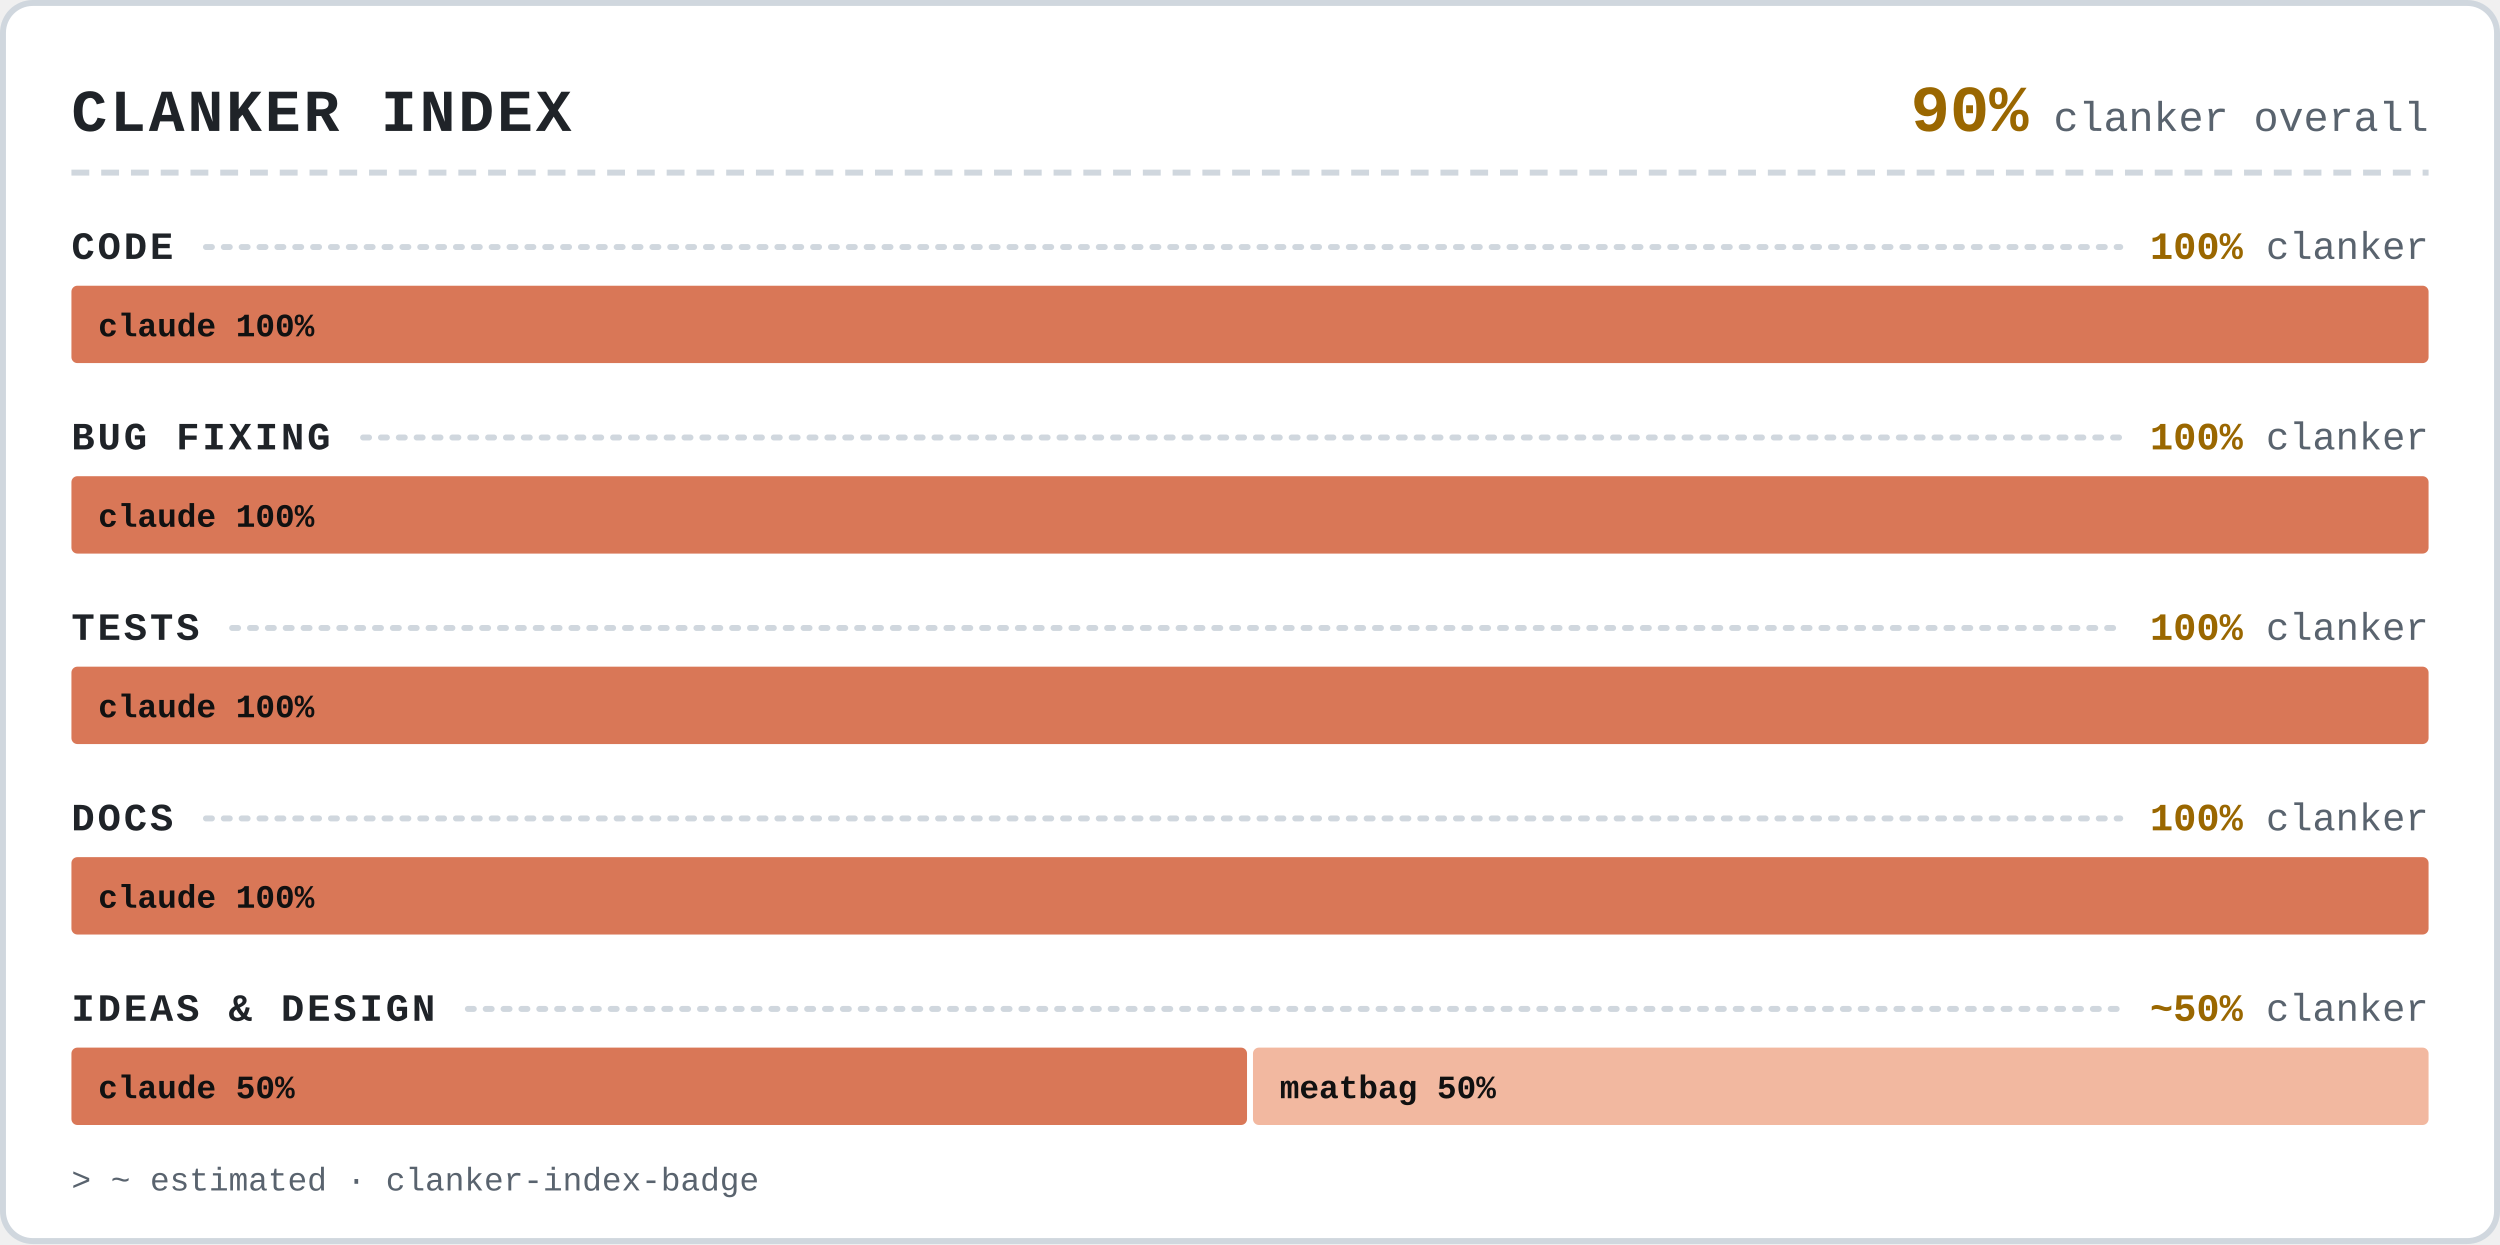
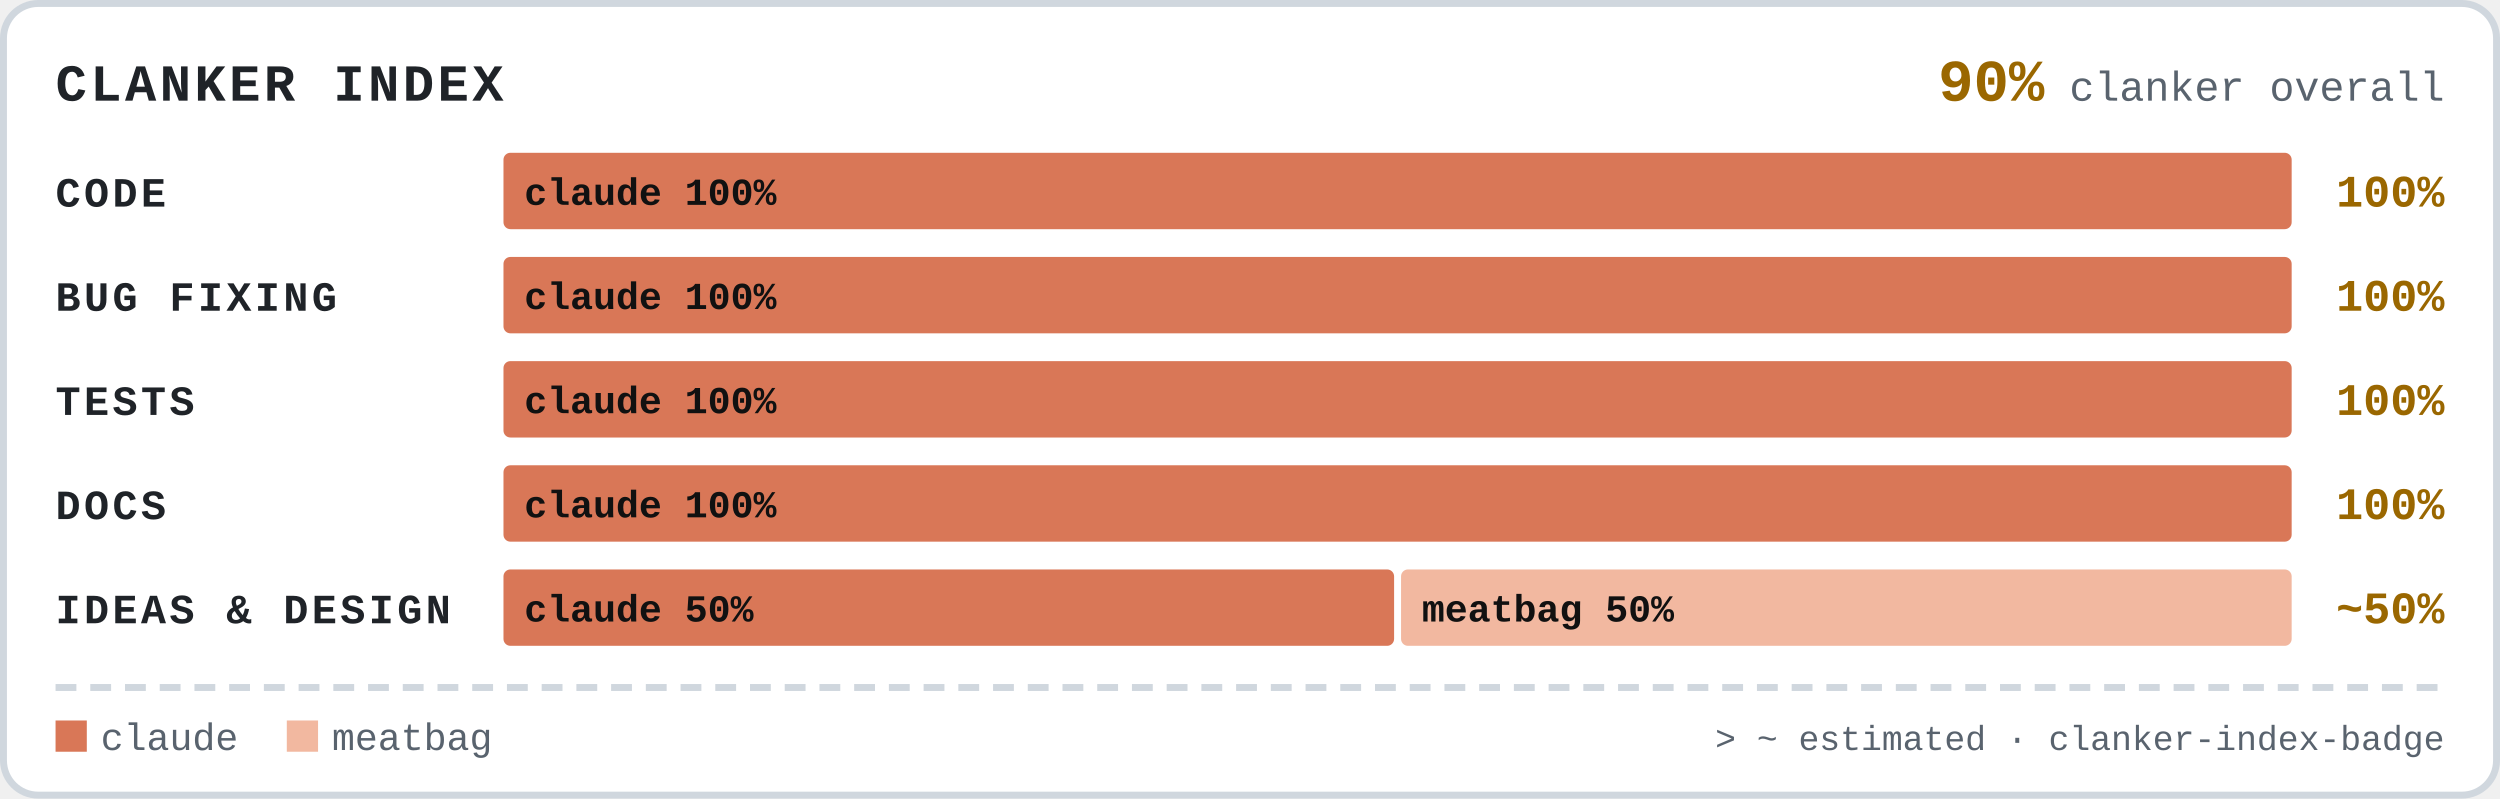
- <svg xmlns="http://www.w3.org/2000/svg" width="840" height="418" viewBox="0 0 840 418" role="img" aria-labelledby="t">
-   <rect x="1" y="1" width="838" height="416" rx="10" fill="#ffffff" stroke="#d0d7de" stroke-width="2" />
+ <svg xmlns="http://www.w3.org/2000/svg" width="720" height="230" viewBox="0 0 720 230" role="img" aria-labelledby="t">
+   <rect x="1" y="1" width="718" height="228" rx="10" fill="#ffffff" stroke="#d0d7de" stroke-width="2" />
  <g font-family="ui-monospace, SFMono-Regular, 'SF Mono', Menlo, Consolas, 'Liberation Mono', monospace">
-     <text x="24" y="44" font-size="20" font-weight="800" letter-spacing="1" fill="#1f2328">CLANKER INDEX</text>
-     <text x="816" y="44" text-anchor="end" font-size="14" fill="#59636e">
-       <tspan font-size="22" font-weight="800" fill="#9A6700">90%</tspan> clanker overall</text>
-     <line x1="24" y1="58" x2="816" y2="58" stroke="#d0d7de" stroke-width="2" stroke-dasharray="6 4" />
-     <text x="24" y="87" font-size="13" font-weight="700" letter-spacing="1" fill="#1f2328">CODE</text>
-     <line x1="69.2" y1="83" x2="712.4" y2="83" stroke="#d0d7de" stroke-width="2" stroke-dasharray="2 4" stroke-linecap="round" />
-     <text x="816" y="87" text-anchor="end" font-size="13" fill="#59636e">
-       <tspan font-weight="800" fill="#9A6700">100%</tspan> clanker</text>
-     <rect x="24.00" y="96" width="792.00" height="26" rx="2" fill="#D97757" />
-     <text x="33.00" y="113" font-size="11" font-weight="700" fill="#111111">claude 100%</text>
-     <text x="24" y="151" font-size="13" font-weight="700" letter-spacing="1" fill="#1f2328">BUG FIXING</text>
-     <line x1="122.0" y1="147" x2="712.4" y2="147" stroke="#d0d7de" stroke-width="2" stroke-dasharray="2 4" stroke-linecap="round" />
-     <text x="816" y="151" text-anchor="end" font-size="13" fill="#59636e">
-       <tspan font-weight="800" fill="#9A6700">100%</tspan> clanker</text>
-     <rect x="24.00" y="160" width="792.00" height="26" rx="2" fill="#D97757" />
-     <text x="33.00" y="177" font-size="11" font-weight="700" fill="#111111">claude 100%</text>
-     <text x="24" y="215" font-size="13" font-weight="700" letter-spacing="1" fill="#1f2328">TESTS</text>
-     <line x1="78.0" y1="211" x2="712.4" y2="211" stroke="#d0d7de" stroke-width="2" stroke-dasharray="2 4" stroke-linecap="round" />
-     <text x="816" y="215" text-anchor="end" font-size="13" fill="#59636e">
-       <tspan font-weight="800" fill="#9A6700">100%</tspan> clanker</text>
-     <rect x="24.00" y="224" width="792.00" height="26" rx="2" fill="#D97757" />
-     <text x="33.00" y="241" font-size="11" font-weight="700" fill="#111111">claude 100%</text>
-     <text x="24" y="279" font-size="13" font-weight="700" letter-spacing="1" fill="#1f2328">DOCS</text>
-     <line x1="69.2" y1="275" x2="712.4" y2="275" stroke="#d0d7de" stroke-width="2" stroke-dasharray="2 4" stroke-linecap="round" />
-     <text x="816" y="279" text-anchor="end" font-size="13" fill="#59636e">
-       <tspan font-weight="800" fill="#9A6700">100%</tspan> clanker</text>
-     <rect x="24.00" y="288" width="792.00" height="26" rx="2" fill="#D97757" />
-     <text x="33.00" y="305" font-size="11" font-weight="700" fill="#111111">claude 100%</text>
-     <text x="24" y="343" font-size="13" font-weight="700" letter-spacing="1" fill="#1f2328">IDEAS &amp; DESIGN</text>
-     <line x1="157.2" y1="339" x2="712.4" y2="339" stroke="#d0d7de" stroke-width="2" stroke-dasharray="2 4" stroke-linecap="round" />
-     <text x="816" y="343" text-anchor="end" font-size="13" fill="#59636e">
-       <tspan font-weight="800" fill="#9A6700">~50%</tspan> clanker</text>
-     <rect x="24.00" y="352" width="395.00" height="26" rx="2" fill="#D97757" />
-     <text x="33.00" y="369" font-size="11" font-weight="700" fill="#111111">claude 50%</text>
-     <rect x="421.00" y="352" width="395.00" height="26" rx="2" fill="#F2B8A0" />
-     <text x="430.00" y="369" font-size="11" font-weight="700" fill="#111111">meatbag 50%</text>
-     <text x="24" y="400" font-size="11" fill="#59636e">&gt; ~ estimated · clanker-index-badge</text>
+     <text x="16" y="29" font-size="15" font-weight="800" letter-spacing="1" fill="#1f2328">CLANKER INDEX</text>
+     <text x="704" y="29" text-anchor="end" font-size="12" fill="#59636e">
+       <tspan font-size="17" font-weight="800" fill="#9A6700">90%</tspan> clanker overall</text>
+     <text x="16" y="59.5" font-size="12" font-weight="700" letter-spacing="1" fill="#1f2328">CODE</text>
+     <rect x="145.00" y="44" width="515.00" height="22" rx="2" fill="#D97757" />
+     <text x="151.00" y="59" font-size="11" font-weight="700" fill="#111111">claude 100%</text>
+     <text x="704" y="59.5" text-anchor="end" font-size="13" font-weight="800" fill="#9A6700">100%</text>
+     <text x="16" y="89.5" font-size="12" font-weight="700" letter-spacing="1" fill="#1f2328">BUG FIXING</text>
+     <rect x="145.00" y="74" width="515.00" height="22" rx="2" fill="#D97757" />
+     <text x="151.00" y="89" font-size="11" font-weight="700" fill="#111111">claude 100%</text>
+     <text x="704" y="89.5" text-anchor="end" font-size="13" font-weight="800" fill="#9A6700">100%</text>
+     <text x="16" y="119.5" font-size="12" font-weight="700" letter-spacing="1" fill="#1f2328">TESTS</text>
+     <rect x="145.00" y="104" width="515.00" height="22" rx="2" fill="#D97757" />
+     <text x="151.00" y="119" font-size="11" font-weight="700" fill="#111111">claude 100%</text>
+     <text x="704" y="119.5" text-anchor="end" font-size="13" font-weight="800" fill="#9A6700">100%</text>
+     <text x="16" y="149.5" font-size="12" font-weight="700" letter-spacing="1" fill="#1f2328">DOCS</text>
+     <rect x="145.00" y="134" width="515.00" height="22" rx="2" fill="#D97757" />
+     <text x="151.00" y="149" font-size="11" font-weight="700" fill="#111111">claude 100%</text>
+     <text x="704" y="149.5" text-anchor="end" font-size="13" font-weight="800" fill="#9A6700">100%</text>
+     <text x="16" y="179.5" font-size="12" font-weight="700" letter-spacing="1" fill="#1f2328">IDEAS &amp; DESIGN</text>
+     <rect x="145.00" y="164" width="256.50" height="22" rx="2" fill="#D97757" />
+     <text x="151.00" y="179" font-size="11" font-weight="700" fill="#111111">claude 50%</text>
+     <rect x="403.50" y="164" width="256.50" height="22" rx="2" fill="#F2B8A0" />
+     <text x="409.50" y="179" font-size="11" font-weight="700" fill="#111111">meatbag 50%</text>
+     <text x="704" y="179.5" text-anchor="end" font-size="13" font-weight="800" fill="#9A6700">~50%</text>
+     <line x1="16" y1="198" x2="704" y2="198" stroke="#d0d7de" stroke-width="2" stroke-dasharray="6 4" />
+     <rect x="16" y="207.5" width="9" height="9" rx="0" fill="#D97757" />
+     <text x="29" y="216" font-size="11" fill="#59636e">claude</text>
+     <rect x="82.6" y="207.5" width="9" height="9" rx="0" fill="#F2B8A0" />
+     <text x="95.6" y="216" font-size="11" fill="#59636e">meatbag</text>
+     <text x="704" y="216" text-anchor="end" font-size="10" fill="#59636e">&gt; ~ estimated · clanker-index-badge</text>
  </g>
</svg>
